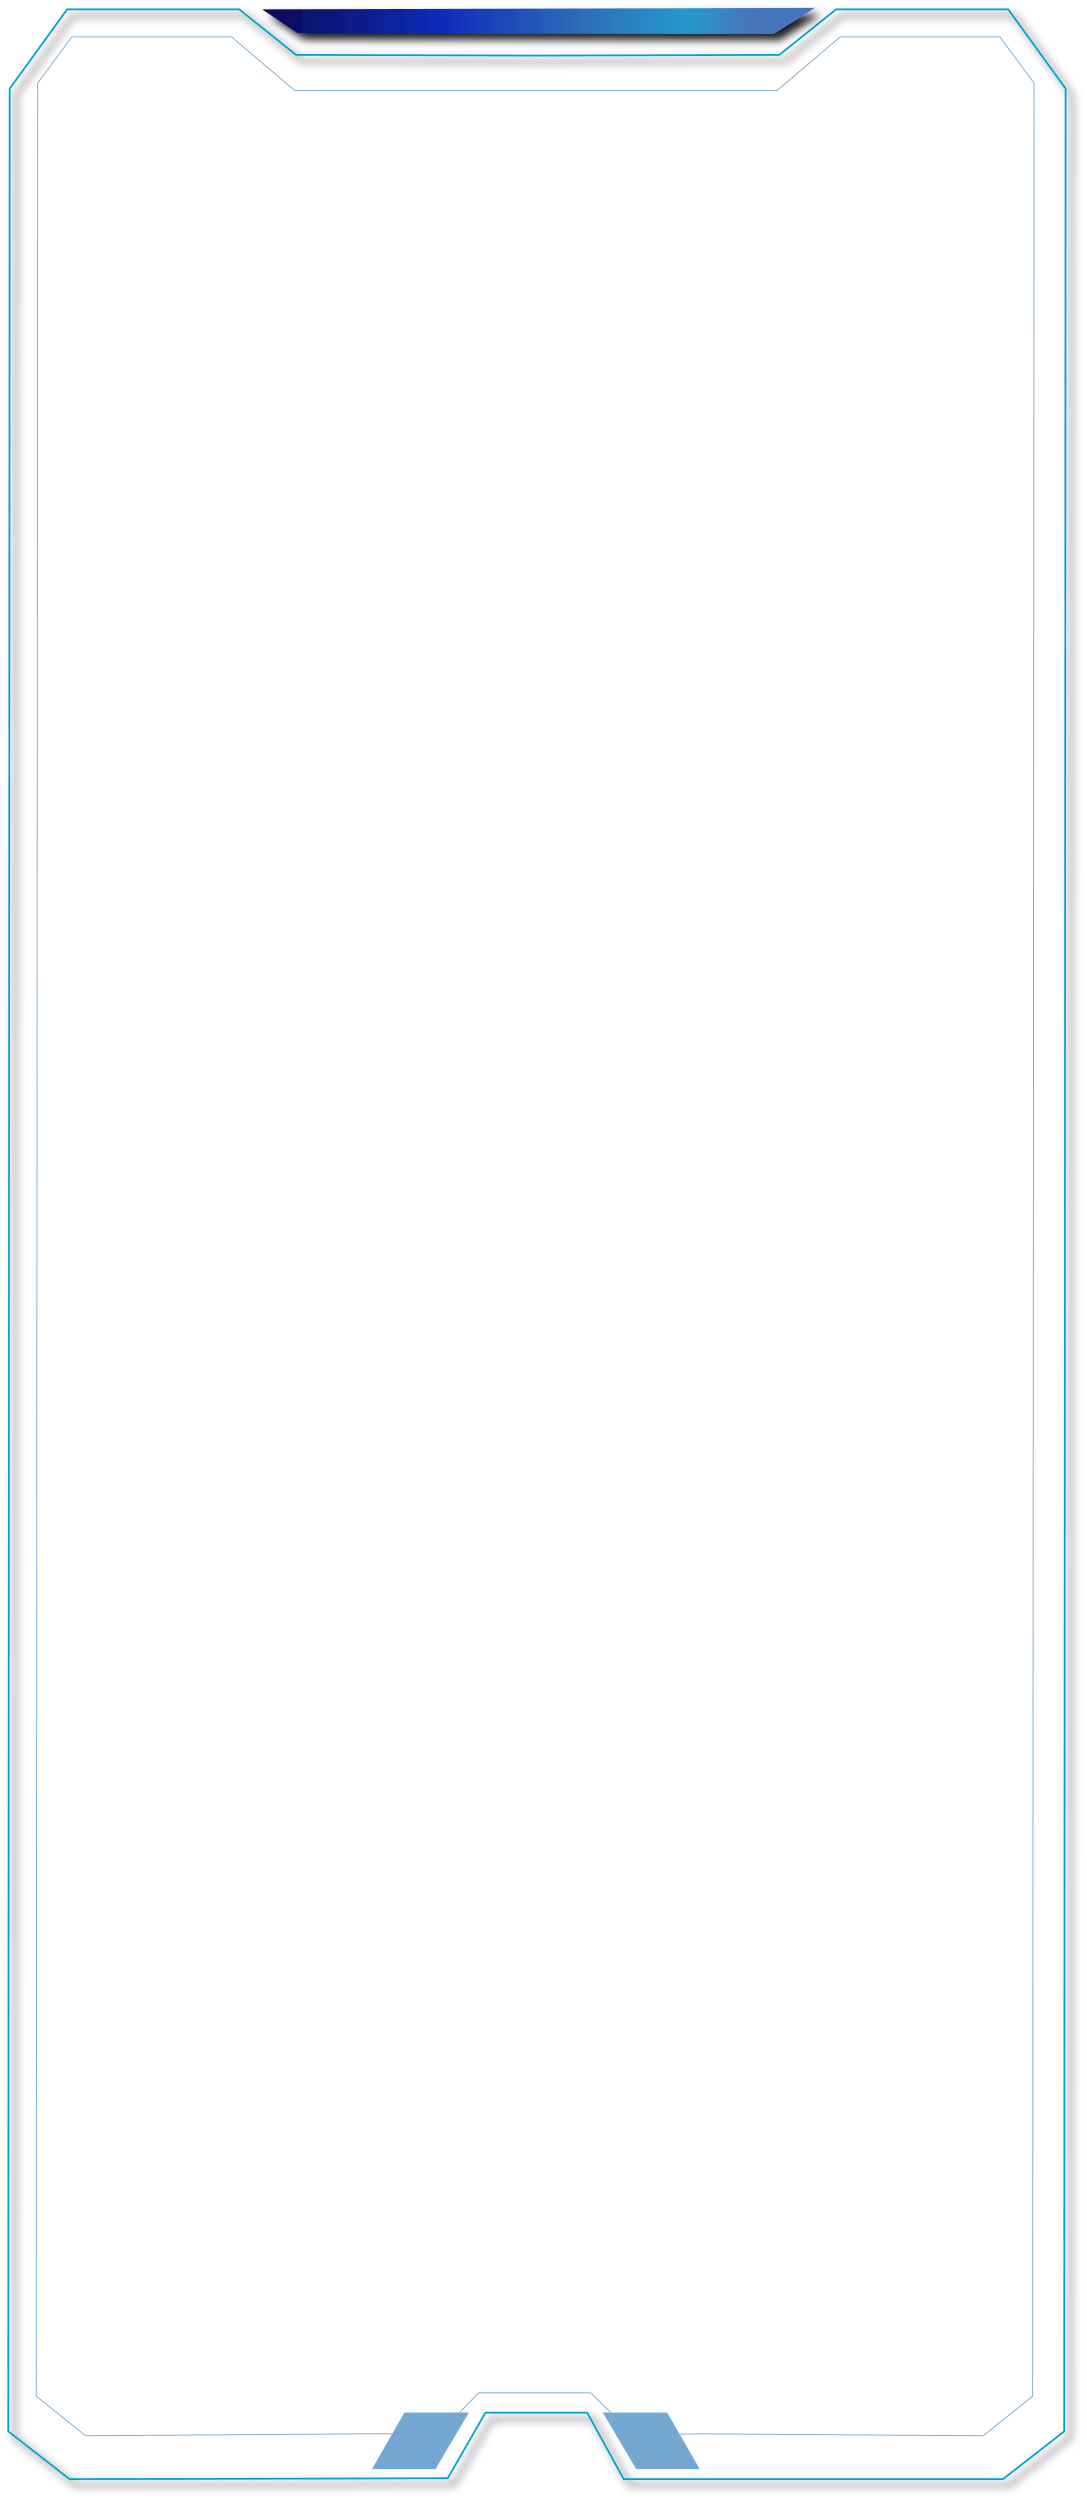
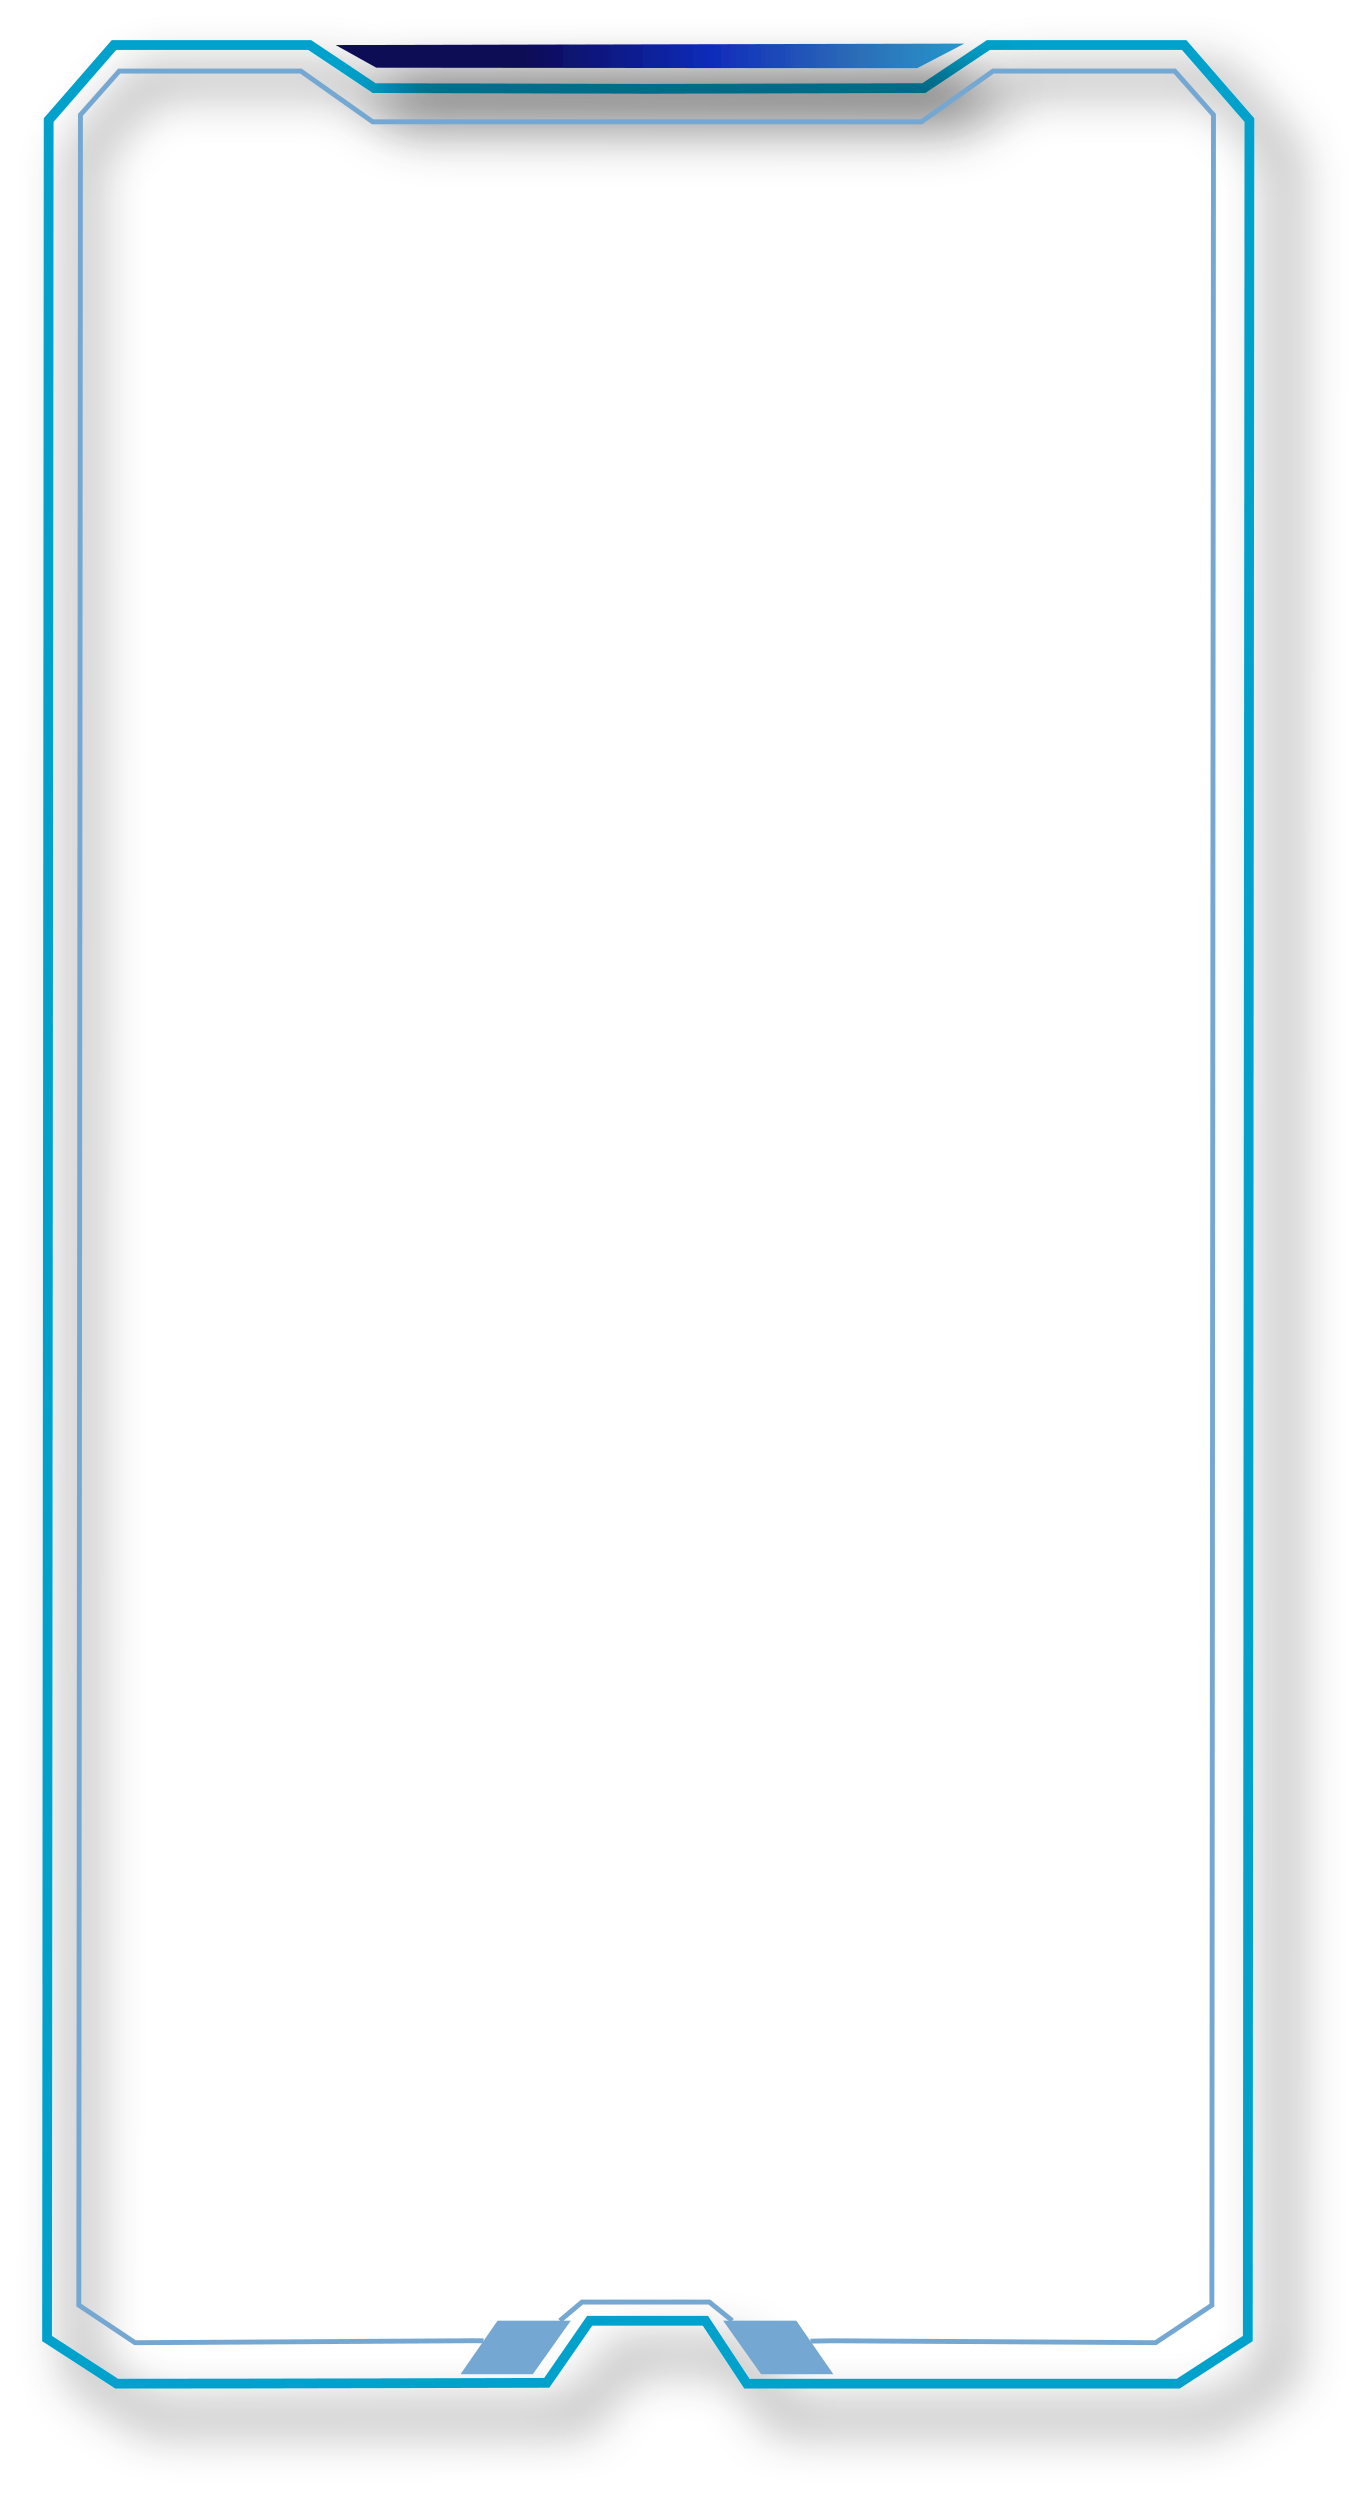
- <svg xmlns="http://www.w3.org/2000/svg" id="main-container" viewBox="0 0 1215 2795">
+ <svg xmlns="http://www.w3.org/2000/svg" id="main-container" viewBox="0 0 278 510">
  <defs>
-     <filter id="drop-shadow-1" x="0" y="1" width="1215" height="2794" filterUnits="userSpaceOnUse">
+     <filter id="drop-shadow-1" x="0" y="0" width="278" height="510" filterUnits="userSpaceOnUse">
      <feOffset dx="7" dy="7" />
      <feGaussianBlur result="blur" stdDeviation="5" />
      <feFlood flood-color="#000" flood-opacity=".9" />
      <feComposite in2="blur" operator="in" />
      <feComposite in="SourceGraphic" />
    </filter>
-     <linearGradient id="linear-gradient" x1="293.04" y1="23.35" x2="911.14" y2="23.35" gradientUnits="userSpaceOnUse">
+     <linearGradient id="linear-gradient" x1="106.27" y1="29.19" x2="225.18" y2="29.19" gradientUnits="userSpaceOnUse">
      <stop offset="0" stop-color="#0a0a55" />
      <stop offset=".33" stop-color="#102cbb" />
      <stop offset=".58" stop-color="#2d6eb7" />
      <stop offset=".77" stop-color="#2599cd" />
      <stop offset=".88" stop-color="#4775bc" />
    </linearGradient>
-     <filter id="drop-shadow-2" x="285" y="0" width="649" height="60" filterUnits="userSpaceOnUse">
+     <filter id="drop-shadow-2" x="60" y="0" width="159" height="36" filterUnits="userSpaceOnUse">
      <feOffset dx="7" dy="7" />
      <feGaussianBlur result="blur-2" stdDeviation="5" />
      <feFlood flood-color="#000" flood-opacity=".9" />
      <feComposite in2="blur-2" operator="in" />
      <feComposite in="SourceGraphic" />
    </filter>
  </defs>
  <g id="outer">
-     <path d="M1127.2,10.49h-192.48c-21.15,16.95-42.3,33.91-63.45,50.86-90.06.27-180.12.55-270.18.82-90.06-.27-180.12-.55-270.18-.82-21.15-16.95-42.3-33.91-63.45-50.86H75.01L10.85,99.08l-1.6,2619.22c22.81,17.77,45.62,35.55,68.44,53.32,143.76,0,422.86-.97,422.86-.97l42.18-73.28h113.76l40.81,74.25h424.03l68.44-53.32,1.6-2619.22-64.16-88.59Z" fill="none" filter="url(#drop-shadow-1)" stroke="#06a2cc" stroke-miterlimit="10" stroke-width="2" />
-     <polygon points="911.14 8.77 293.04 10.49 332.96 37.21 864.76 37.92 911.14 8.77" fill="url(#linear-gradient)" filter="url(#drop-shadow-2)" />
+     <path d="M241.56,9.19h-39.94c-4.39,2.93-8.78,5.86-13.16,8.79-18.69.05-37.37.09-56.06.14-18.69-.05-37.37-.09-56.06-.14-4.39-2.93-8.78-5.86-13.16-8.79H23.24l-13.31,15.31-.33,452.56c4.73,3.07,9.47,6.14,14.2,9.21,29.83,0,87.74-.17,87.74-.17l8.75-12.66h23.61l8.47,12.83h87.98l14.2-9.21.33-452.56-13.31-15.31Z" fill="none" filter="url(#drop-shadow-1)" stroke="#06a2cc" stroke-miterlimit="10" stroke-width="2" />
+     <polygon points="196.73 8.89 68.47 9.19 76.76 13.81 187.1 13.93 196.73 8.89" fill="url(#linear-gradient)" filter="url(#drop-shadow-2)" />
  </g>
  <g id="inner">
-     <polyline points="513.49 2697.24 535.23 2675.22 660.36 2675.22 682.95 2697.24" fill="none" stroke="#74a7d1" stroke-miterlimit="10" />
-     <polygon points="515.15 2697.24 452.18 2697.24 415.83 2760.4 486.88 2760.4 524.18 2697.24 515.15 2697.24" fill="#74a7d1" />
-     <polygon points="692.06 2697.24 745.92 2697.24 782.28 2760.4 711.23 2760.4 673.92 2697.24 692.06 2697.24" fill="#74a7d1" />
-     <polyline points="438.48 2721.04 427.83 2720.88 95.75 2723.21 40.5 2678.91 42.1 92.92 80.24 41.24 258.82 41.24 329.39 101.12 581.99 101.12 613.83 101.12 868.8 101.12 939.37 41.24 1117.95 41.24 1156.08 92.92 1154.48 2678.91 1099.23 2723.21 782.28 2720.99 759.8 2721.35" fill="none" stroke="#74a7d1" stroke-miterlimit="10" />
+     <polyline points="114.22 473.42 118.73 469.62 144.69 469.62 149.38 473.42" fill="none" stroke="#74a7d1" stroke-miterlimit="10" />
+     <polygon points="114.56 473.42 101.5 473.42 93.95 484.33 108.7 484.33 116.44 473.42 114.56 473.42" fill="#74a7d1" />
+     <polygon points="151.27 473.42 162.45 473.42 169.99 484.33 155.25 484.33 147.51 473.42 151.27 473.42" fill="#74a7d1" />
+     <polyline points="98.65 477.53 96.44 477.51 27.54 477.91 16.08 470.25 16.41 23.43 24.32 14.5 61.37 14.5 76.02 24.85 128.43 24.85 135.04 24.85 187.94 24.85 202.58 14.5 239.64 14.5 247.55 23.43 247.22 470.25 235.75 477.91 169.99 477.52 165.33 477.59" fill="none" stroke="#74a7d1" stroke-miterlimit="10" />
  </g>
</svg>
